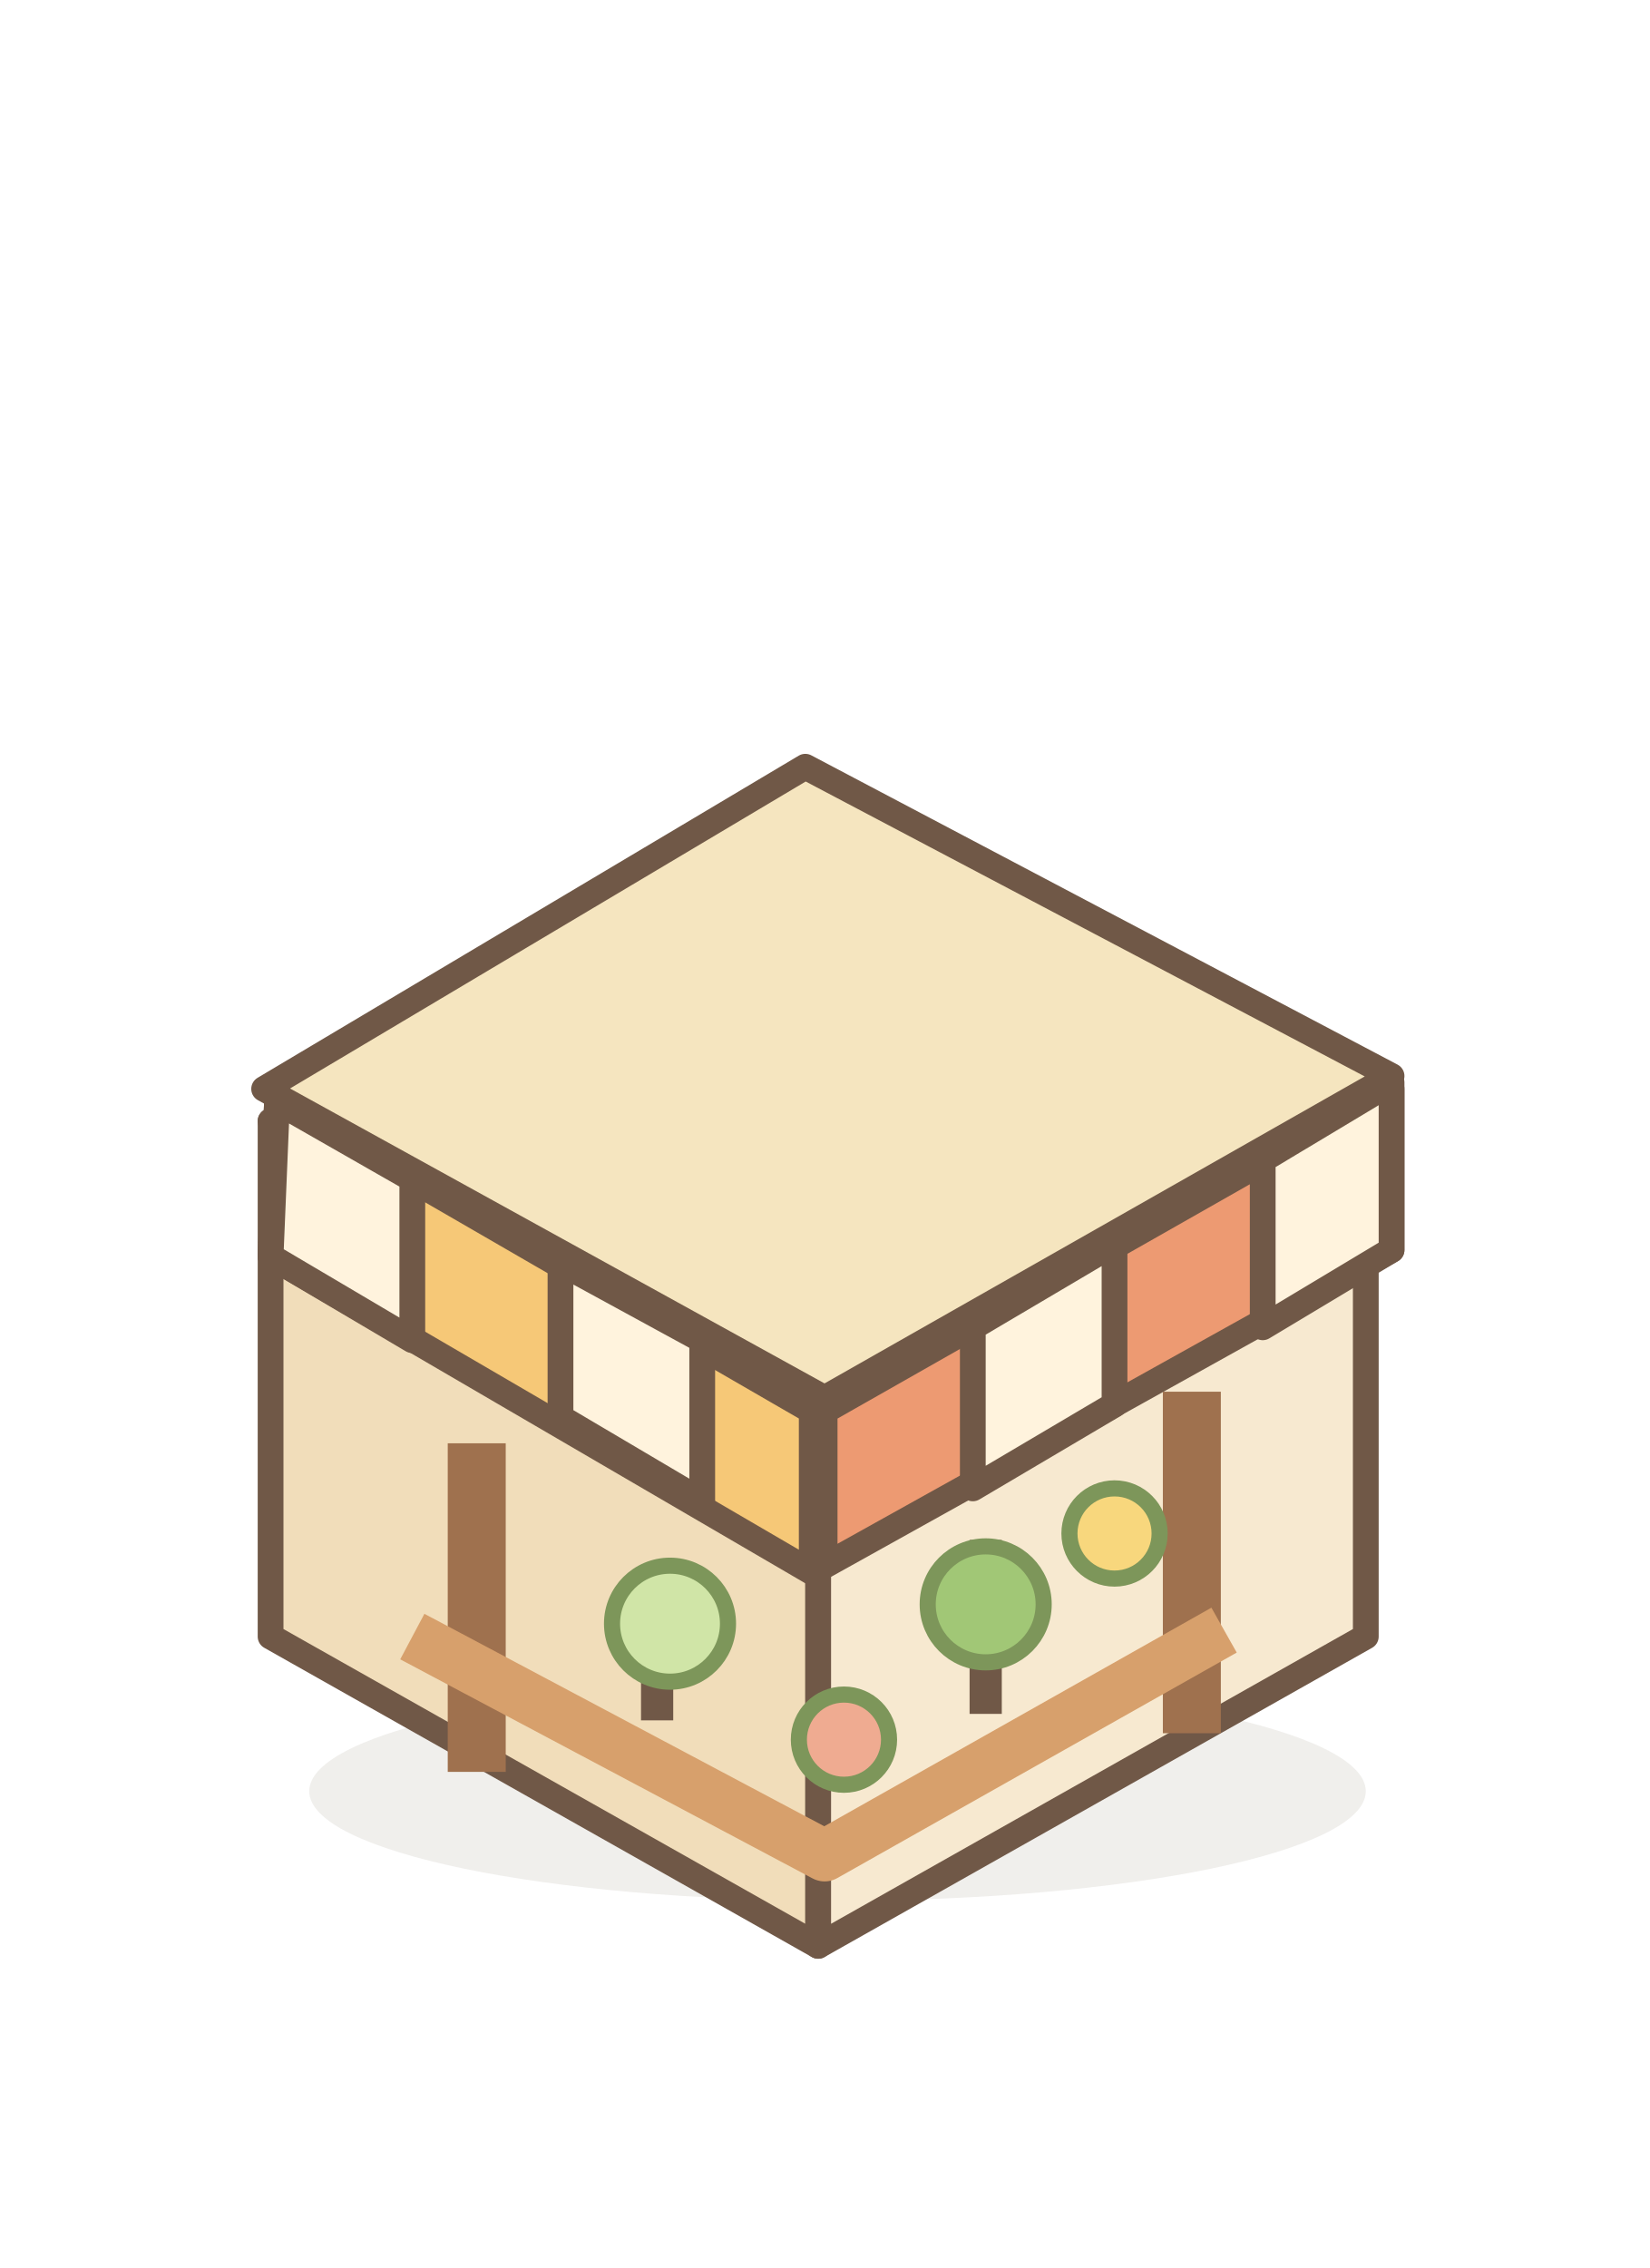
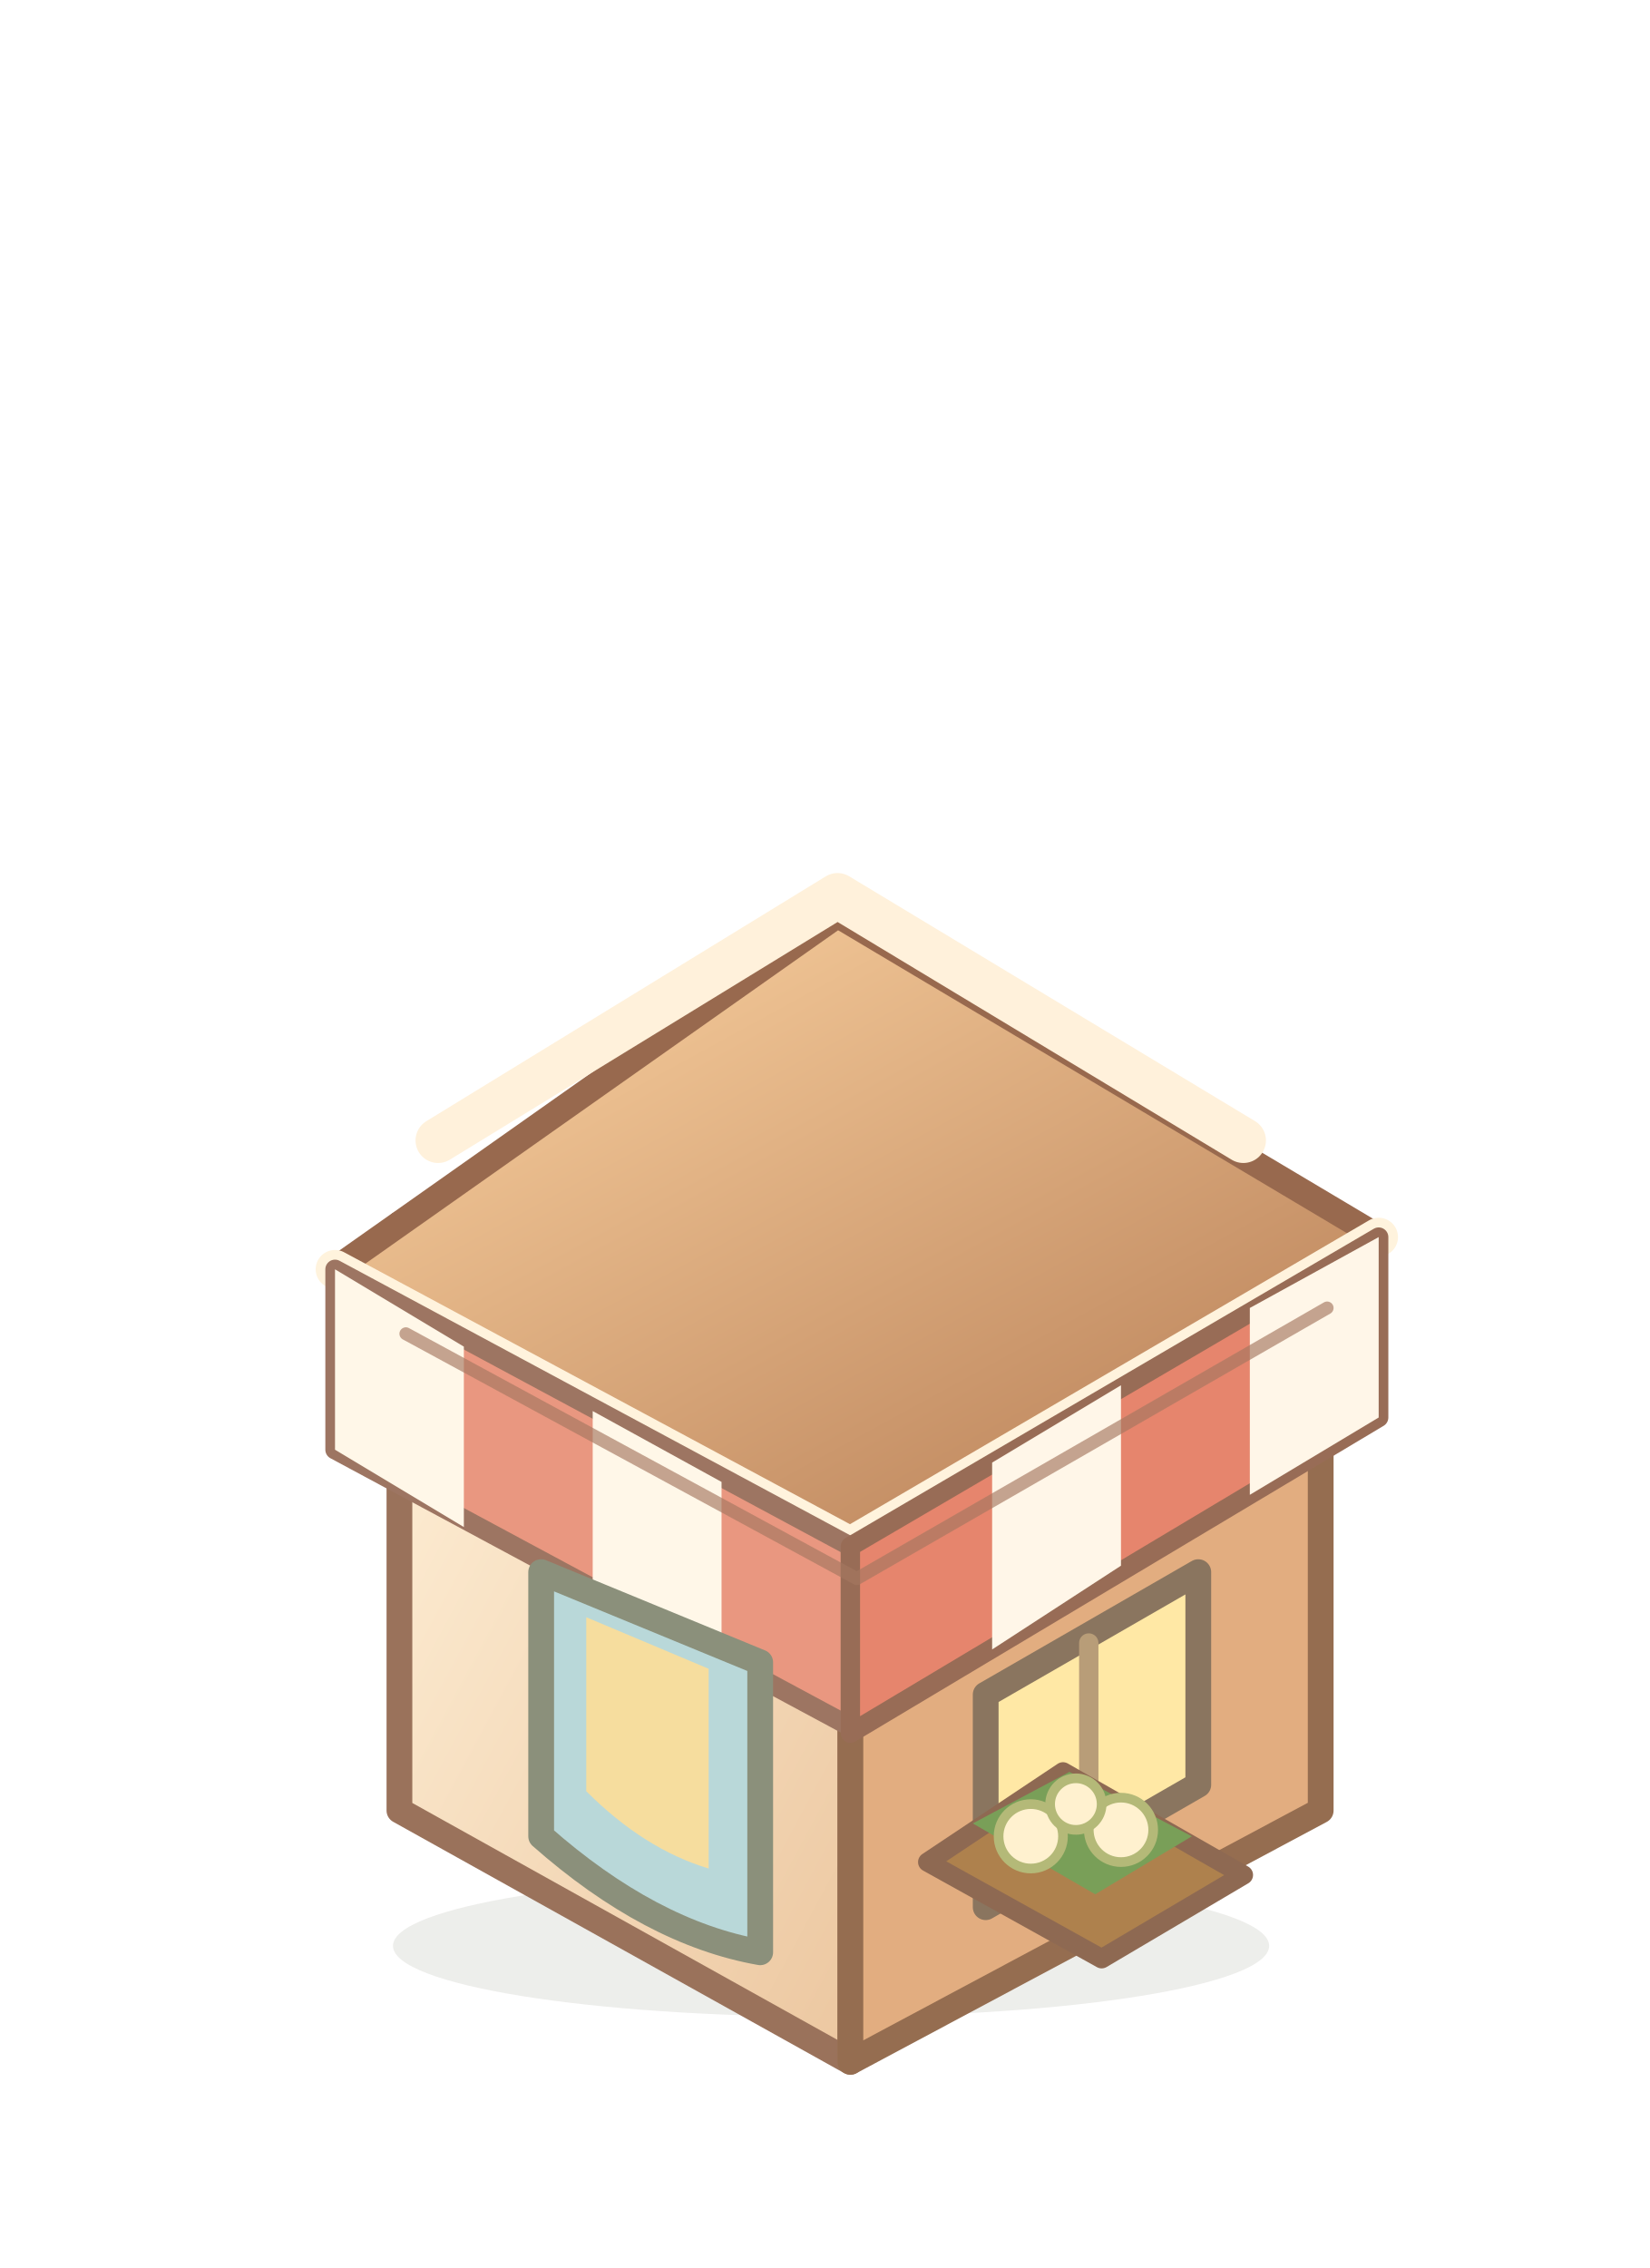
<svg xmlns="http://www.w3.org/2000/svg" width="256" height="352" viewBox="0 0 256 352">
-   <g stroke="#705847" stroke-linejoin="round" stroke-width="4">
-     <ellipse cx="130" cy="278" rx="82" ry="17" fill="#8b826e" opacity=".13" stroke="none" />
-     <path d="M42 174 125 132 212 178 127 220Z" fill="#e7cfae" />
-     <path d="M42 174v80l85 48v-82Z" fill="#f1ddba" />
-     <path d="M127 220v82l85-48v-76Z" fill="#f7e9d0" />
-     <path d="M43 175 125 128 212 176 128 222Z" fill="#b87b53" />
-     <path d="M41 169 125 119 216 167 128 217Z" fill="#f5e5bf" />
-     <path d="M43 171 126 219v25l-84-49Z" fill="#f6c877" />
-     <path d="M43 171 64 183v25l-22-13Z" fill="#fff3dd" />
-     <path d="M87 196 109 208v25l-22-13Z" fill="#fff3dd" />
-     <path d="M128 219 216 169v25l-88 49Z" fill="#ed9a72" />
-     <path d="M151 206 173 193v25l-22 13Z" fill="#fff3dd" />
-     <path d="M196 180 216 168v26l-20 12Z" fill="#fff3dd" />
-     <path d="M74 224v51m111-59v53" stroke="#9f714e" stroke-width="9" fill="none" />
-     <path d="M64 254 128 288 190 253" fill="none" stroke="#d7a06c" stroke-width="8" />
-     <path d="M102 267v-23m51 22v-27" stroke-width="5" fill="none" />
-   </g>
-   <g stroke="#7d965a" stroke-width="2.5">
-     <circle cx="104" cy="252" r="9" fill="#d0e5a7" />
-     <circle cx="153" cy="249" r="9" fill="#a1c776" />
-     <circle cx="131" cy="270" r="7" fill="#efab91" />
-     <circle cx="173" cy="238" r="7" fill="#f8d77d" />
+   <defs>
+     <linearGradient id="wall" x1="0" x2="1" y1="0" y2="1">
+       <stop stop-color="#fff1d9" />
+       <stop offset="1" stop-color="#ecc7a0" />
+     </linearGradient>
+     <linearGradient id="roof" x1="0" y1="0" x2="0.9" y2="1">
+       <stop stop-color="#ffd7a5" />
+       <stop offset="1" stop-color="#b67d55" />
+     </linearGradient>
+     <linearGradient id="blue" x1="0" y1="0" x2="0" y2="1">
+       <stop stop-color="#defaff" />
+       <stop offset="1" stop-color="#71b7d3" />
+     </linearGradient>
+   </defs>
+   <g stroke-linejoin="round" stroke-linecap="round">
+     <ellipse cx="129" cy="302" rx="68" ry="11" fill="#696b54" opacity=".12" />
+     <path d="M62 190 132 151 205 191 131 235Z" fill="#f4d5aa" stroke="#9c7055" stroke-width="4" />
+     <path d="M62 190v91l70 39v-86Z" fill="url(#wall)" stroke="#9a725b" stroke-width="4" />
+     <path d="M132 234v86l73-39v-90Z" fill="#e2ad80" stroke="#956d50" stroke-width="4" />
+     <path d="M52 197 130 142 214 192 134 240Z" fill="url(#roof)" stroke="#98694e" stroke-width="4" />
+     <path d="M52 197 132 240 214 192" fill="none" stroke="#fff3dd" stroke-width="6" />
+     <path d="M52 197 132 240v28L52 225Z" fill="#e99780" stroke="#9d7562" stroke-width="3" />
+     <path d="M52 197 72 209v28l-20-12Z M92 219 112 230v28l-20-11Z" fill="#fff7e8" />
+     <path d="M132 240 214 192v28l-82 49Z" fill="#e6856d" stroke="#986c56" stroke-width="3" />
+     <path d="M154 227 174 215v28l-20 13Z M194 203 214 192v28l-20 12Z" fill="#fff6e8" />
+     <path d="M84 244v41q17 15 34 18v-45Z" fill="#b9d8d9" stroke="#8b907b" stroke-width="4" />
+     <path d="M91 251v27q9 9 19 12v-31Z" fill="#f6dd9e" />
+     <path d="M153 263v33l33-19v-33Z" fill="#ffe8a5" stroke="#8a755f" stroke-width="4" />
+     <path d="M169 255v32" stroke="#b89d78" stroke-width="3" />
+     <path d="M144 289 171 304 193 291 165 275Z" fill="#ae814d" stroke="#8e6952" stroke-width="3" />
+     <path d="M151 283 170 294 185 285 166 275Z" fill="#799f58" />
+     <g fill="#fff1cf" stroke="#b4b978" stroke-width="1.5">
+       <circle cx="160" cy="285" r="5" />
+       <circle cx="174" cy="284" r="5" />
+       <circle cx="167" cy="280" r="4" />
+     </g>
+     <path d="M68 177 130 139 193 177" fill="none" stroke="#fff1db" stroke-width="7" />
+     <path d="M63 207 133 245 206 203" fill="none" stroke="#a57760" stroke-width="2" opacity=".65" />
  </g>
</svg>
